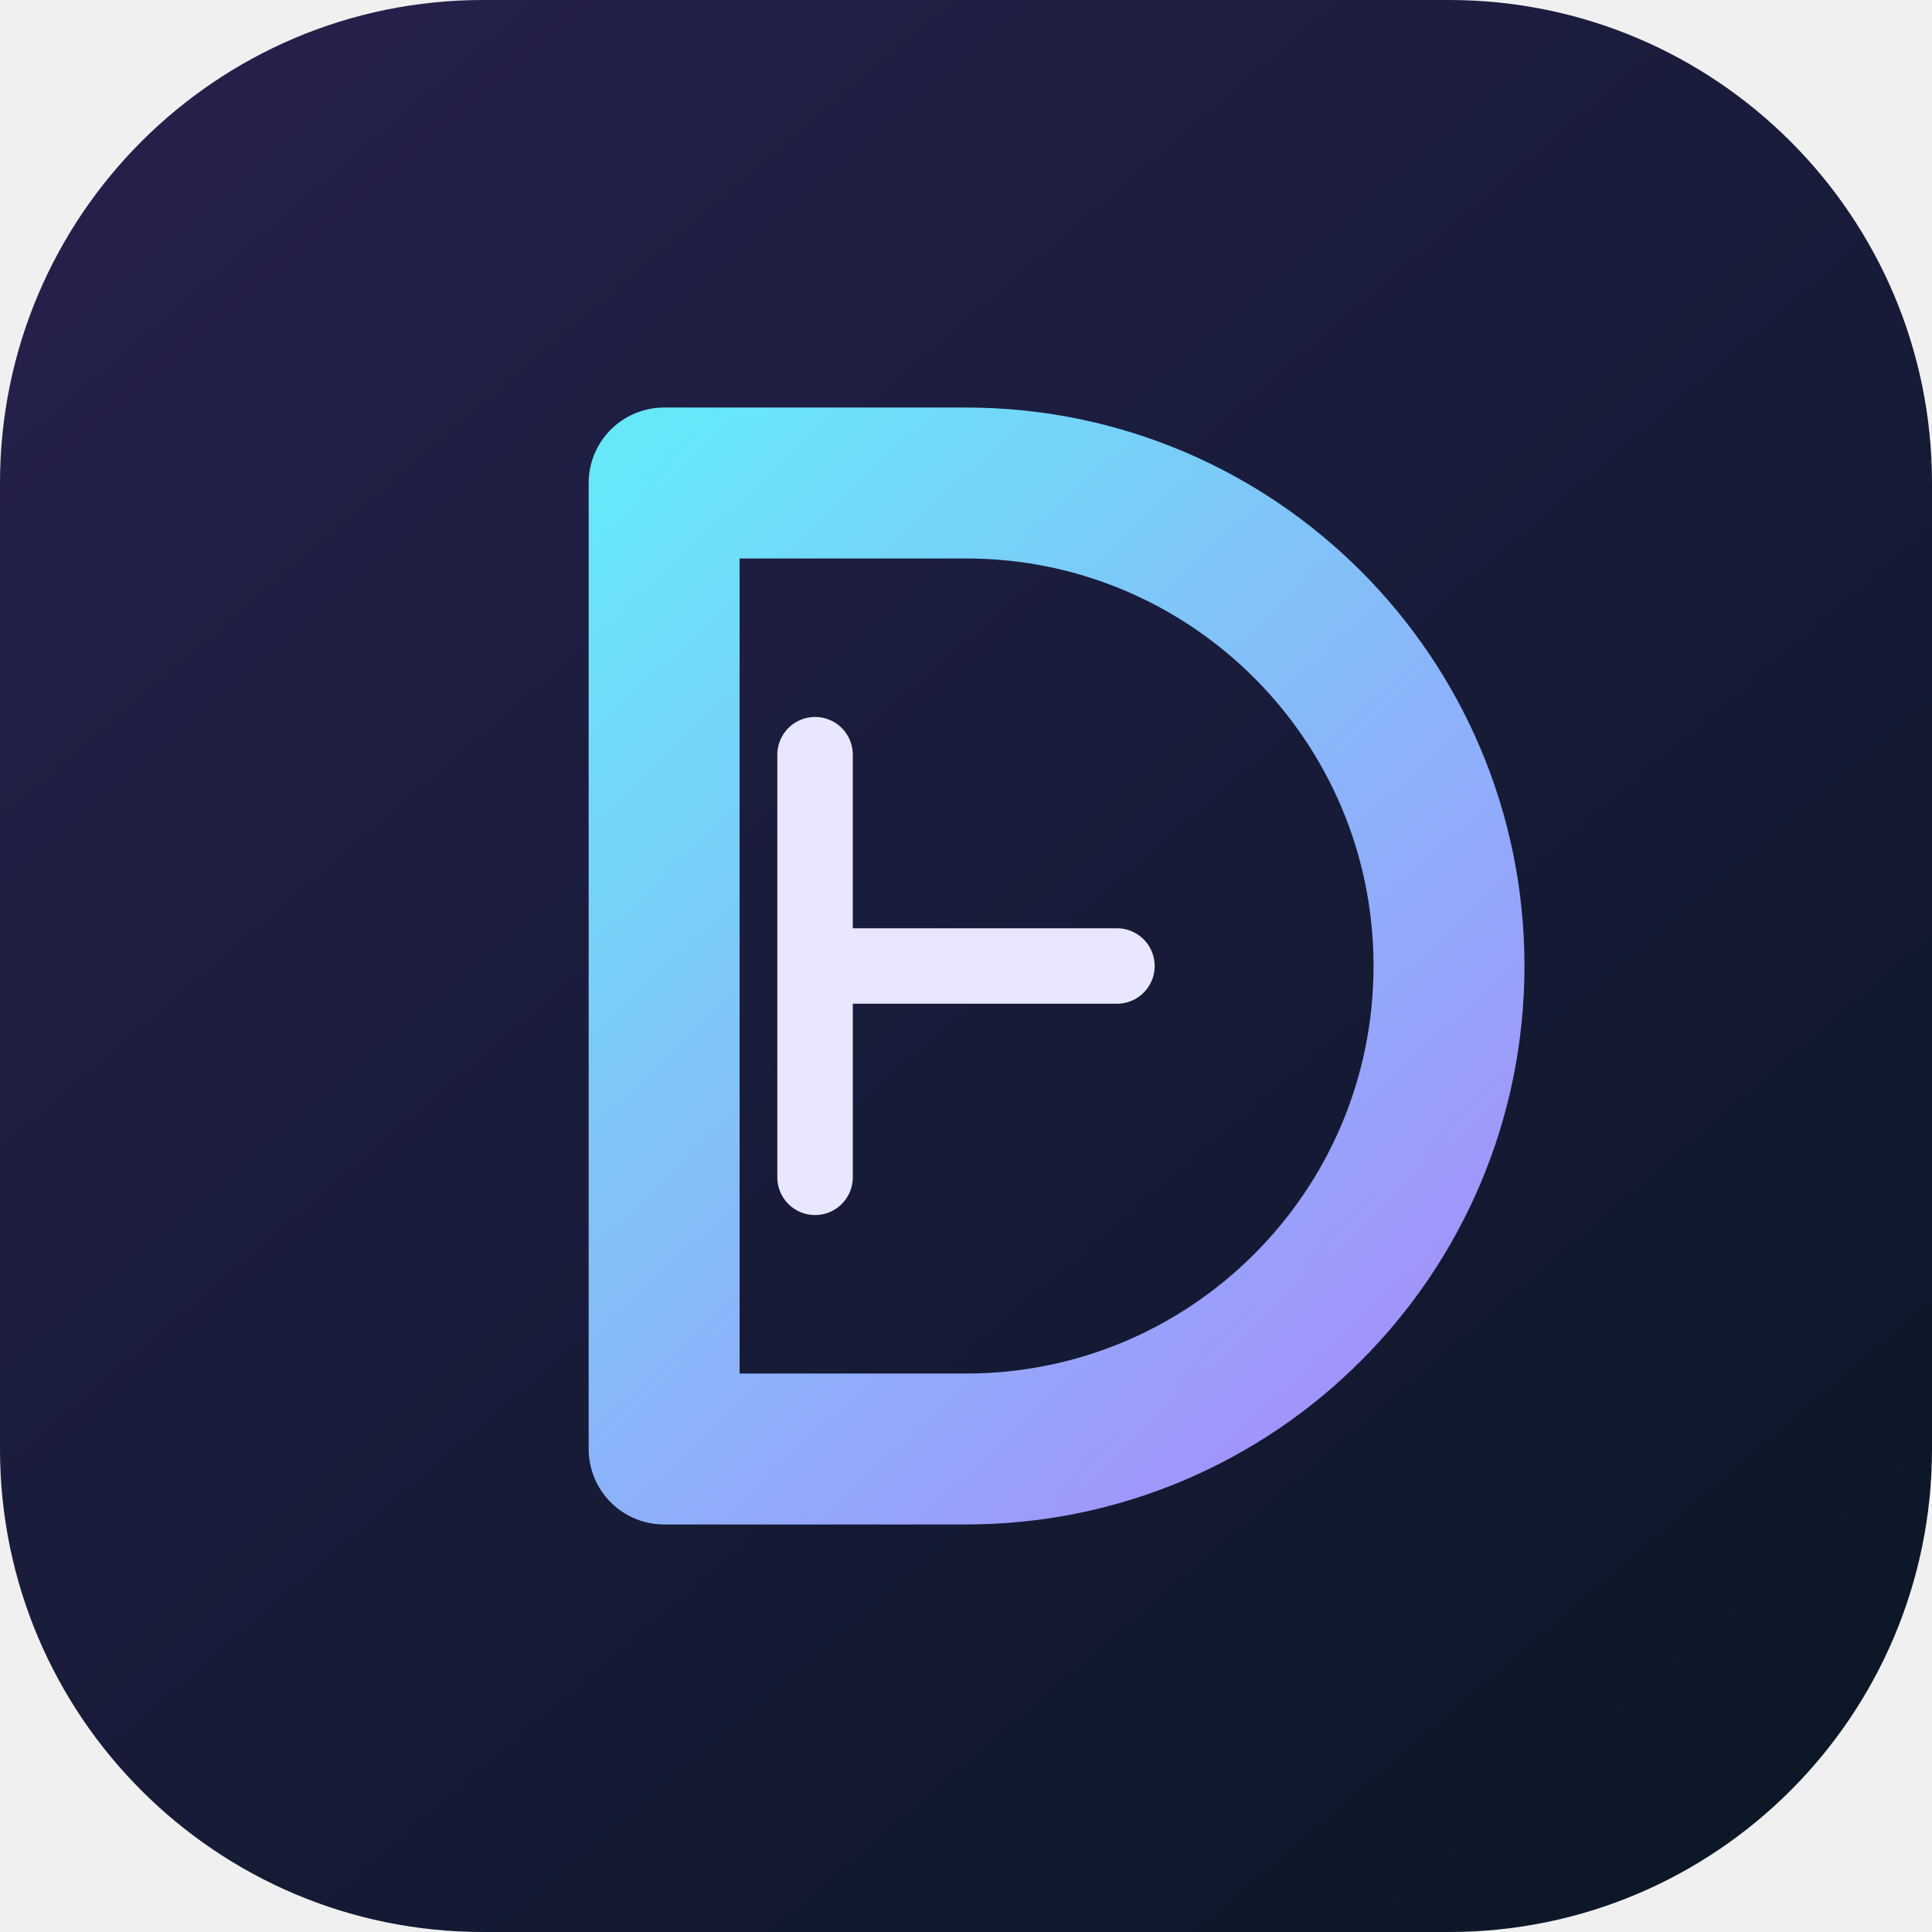
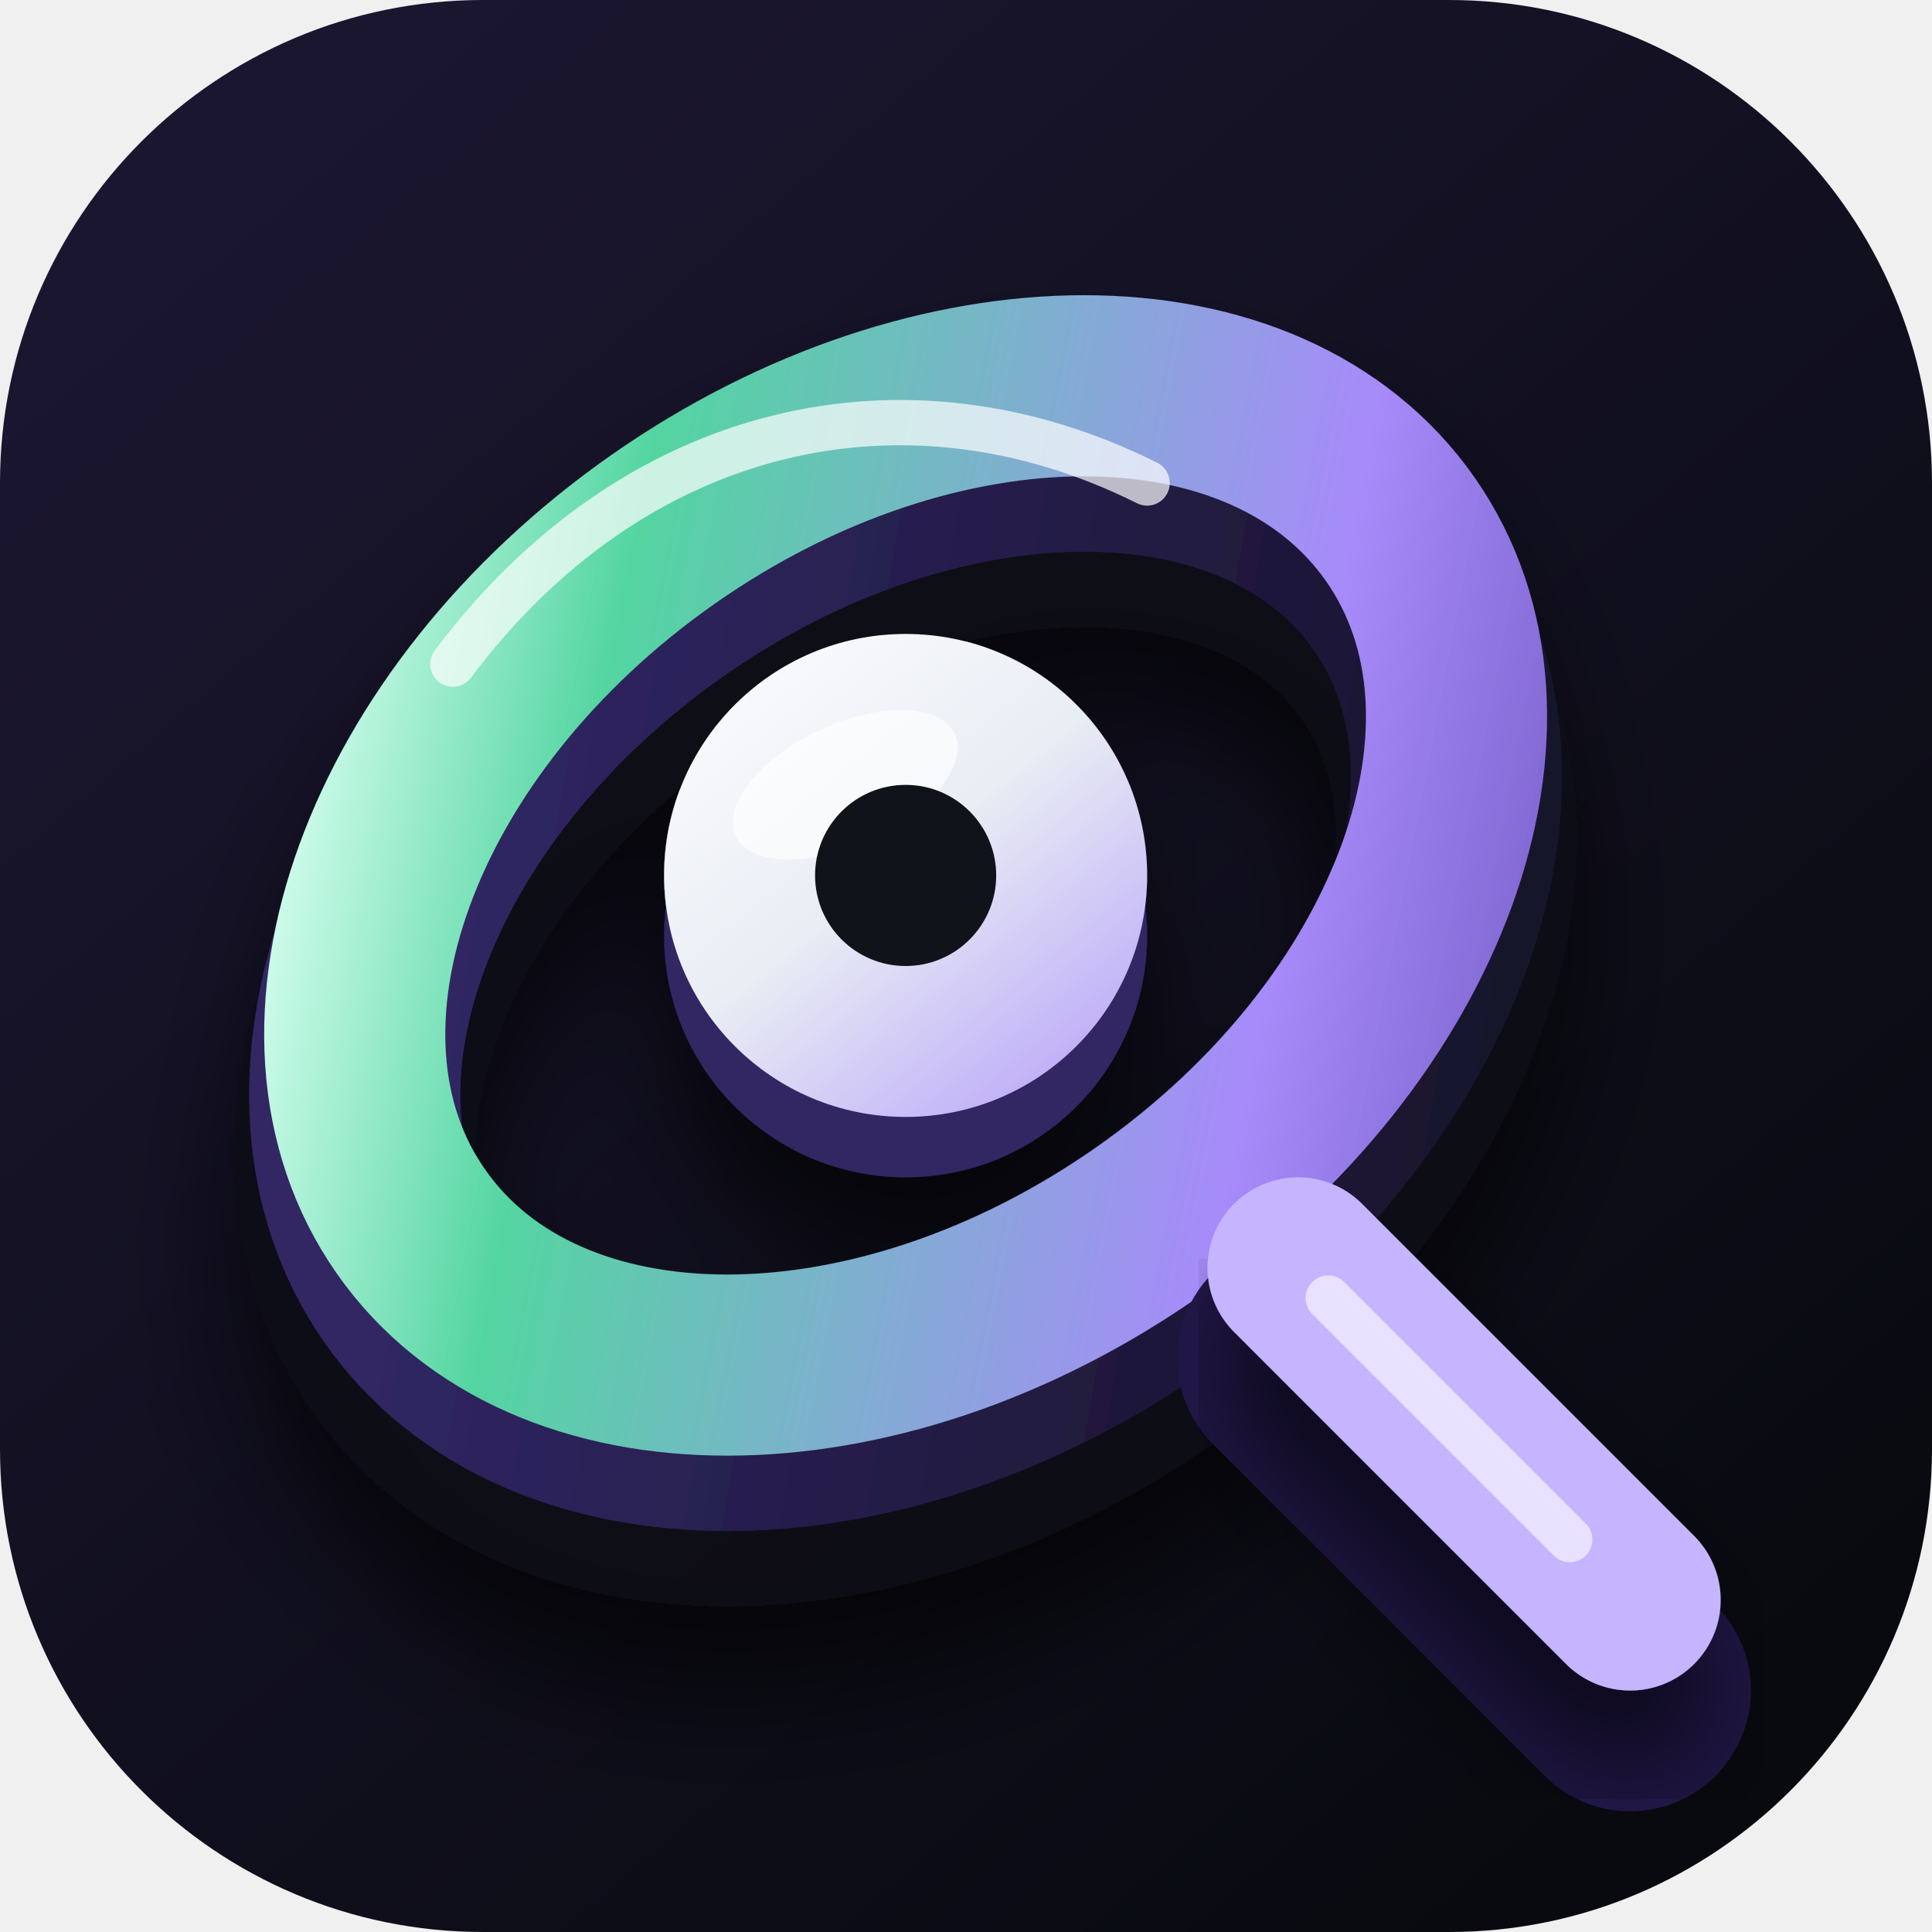
- <svg xmlns="http://www.w3.org/2000/svg" viewBox="0 0 64 64">
+ <svg xmlns="http://www.w3.org/2000/svg" viewBox="0 0 64 64" role="img" aria-labelledby="title desc">
  <defs>
    <linearGradient id="background" x1="8" y1="4" x2="56" y2="60" gradientUnits="userSpaceOnUse">
-       <stop stop-color="#24204a" />
-       <stop offset="1" stop-color="#0c1728" />
+       <stop stop-color="#1b1630" />
+       <stop offset="1" stop-color="#080a0f" />
    </linearGradient>
-     <linearGradient id="letter" x1="19" y1="17" x2="48" y2="48" gradientUnits="userSpaceOnUse">
-       <stop stop-color="#67e8f9" />
+     <linearGradient id="orbit" x1="15" y1="14" x2="51" y2="51" gradientUnits="userSpaceOnUse">
+       <stop stop-color="#d9fff1" />
+       <stop offset=".2" stop-color="#53d5a1" />
+       <stop offset=".65" stop-color="#a78bfa" />
+       <stop offset="1" stop-color="#5540a5" />
+     </linearGradient>
+     <linearGradient id="coreGloss" x1="22" y1="20" x2="38" y2="40" gradientUnits="userSpaceOnUse">
+       <stop stop-color="#ffffff" />
+       <stop offset=".45" stop-color="#e9edf4" />
      <stop offset="1" stop-color="#a78bfa" />
    </linearGradient>
+     <linearGradient id="extrusion" x1="20" y1="20" x2="48" y2="48" gradientUnits="userSpaceOnUse">
+       <stop stop-color="#302663" />
+       <stop offset="1" stop-color="#151124" />
+     </linearGradient>
+     <filter id="shadow" x="-30%" y="-30%" width="170%" height="190%">
+       <feDropShadow dx="0" dy="3" stdDeviation="2" flood-color="#000000" flood-opacity=".65" />
+     </filter>
  </defs>
  <rect width="64" height="64" rx="16" fill="url(#background)" />
-   <path d="M22 16h10a16 16 0 0 1 0 32H22z" fill="none" stroke="url(#letter)" stroke-linejoin="round" stroke-width="5" />
-   <path d="M27 25v14m0-7h10" fill="none" stroke="#e8e7ff" stroke-linecap="round" stroke-width="2.5" />
+   <g filter="url(#shadow)">
+     <ellipse cx="30" cy="33" rx="20" ry="14" transform="rotate(-35 30 33)" fill="none" stroke="#0A0812" stroke-opacity=".9" stroke-width="8" />
+     <ellipse cx="30" cy="31" rx="20" ry="14" transform="rotate(-35 30 31)" fill="none" stroke="url(#extrusion)" stroke-width="7" />
+     <ellipse cx="30" cy="29" rx="20" ry="14" transform="rotate(-35 30 29)" fill="none" stroke="url(#orbit)" stroke-width="6" />
+     <path d="M15 22c6-8 15-10 23-6" fill="none" stroke="#ffffff" stroke-linecap="round" stroke-opacity=".7" stroke-width="1.5" />
+     <circle cx="30" cy="31" r="8" fill="#302663" />
+     <circle cx="30" cy="29" r="8" fill="url(#coreGloss)" />
+     <ellipse cx="28" cy="26" rx="4" ry="2" fill="#ffffff" opacity=".65" transform="rotate(-25 28 26)" />
+   </g>
+   <circle cx="30" cy="29" r="3" fill="#10131a" />
+   <path d="m43 45 11 11" fill="none" stroke="#211747" stroke-linecap="round" stroke-width="8" />
+   <path d="m43 42 11 11" fill="none" stroke="#c5b5ff" stroke-linecap="round" stroke-width="6" filter="url(#shadow)" />
+   <path d="m44 43 8 8" fill="none" stroke="#ffffff" stroke-linecap="round" stroke-opacity=".6" stroke-width="1.5" />
</svg>
